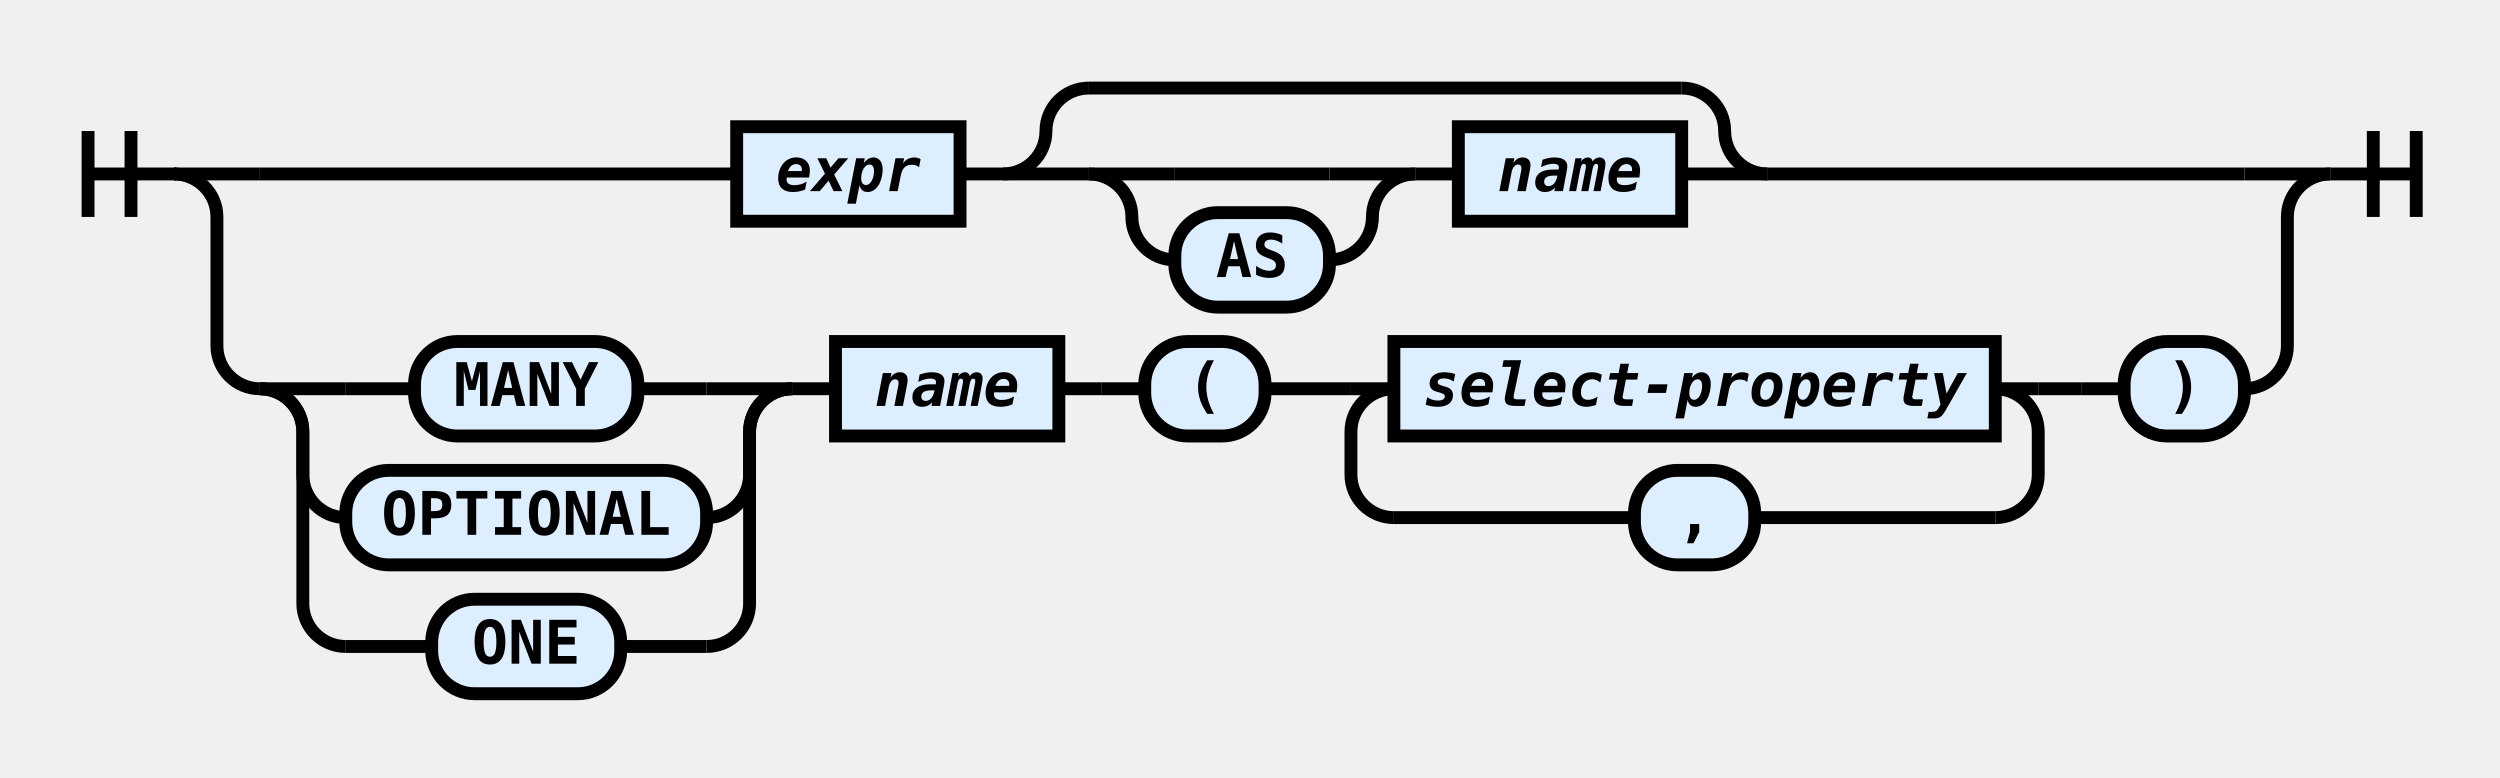
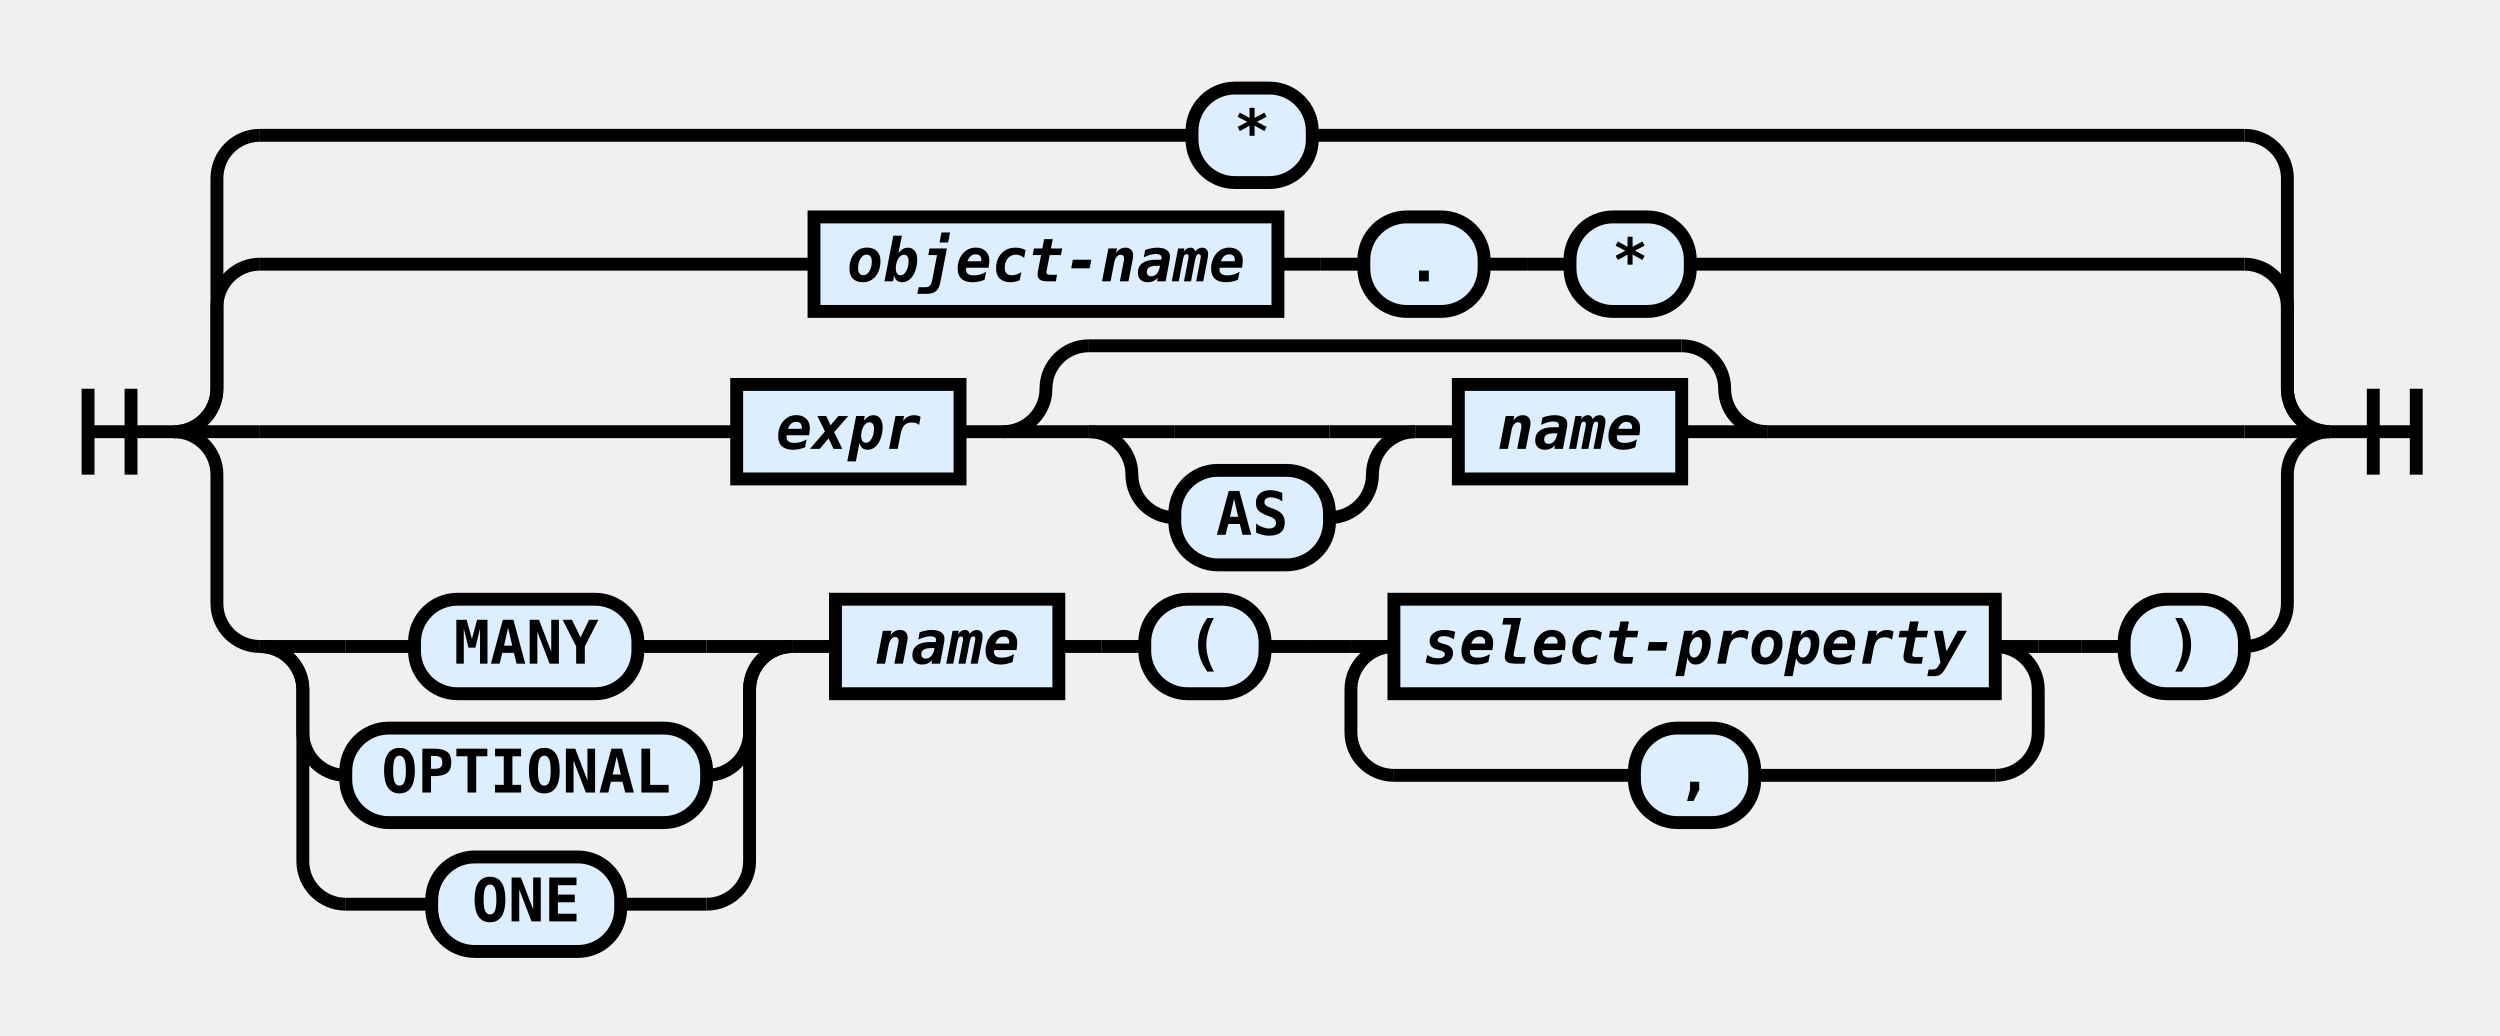
- <svg xmlns="http://www.w3.org/2000/svg" class="railroad-diagram" height="181" viewBox="0 0 582 181" width="582">
+ <svg xmlns="http://www.w3.org/2000/svg" class="railroad-diagram" height="241" viewBox="0 0 582 241" width="582">
  <g transform="translate(.5 .5)">
    <style type="text/css">
svg.railroad-diagram path {
    stroke-width: 3;
    stroke: black;
    fill: rgba(0,0,0,0);
}
svg.railroad-diagram text {
    font-family: "Consolas", "Monospace";
    font-size: 14px;
    font-weight: bold;
    text-anchor: middle;
}
svg.railroad-diagram text.diagram-text {
    font-size: 12px;
}
svg.railroad-diagram text.diagram-arrow {
    font-size: 16px;
}
svg.railroad-diagram text.label {
    text-anchor: start;
}
svg.railroad-diagram text.comment {
    font-family: "Consolas", "Monospace";
    font-size: 12px;
    font-style: italic;
}
svg.railroad-diagram g.non-terminal text {
    font-style: italic;
}
svg.railroad-diagram rect {
    stroke-width: 3;
    stroke: black;
    fill: #ddeeff;
}
svg.railroad-diagram path.diagram-text {
    stroke-width: 3;
    stroke: black;
    fill: white;
    cursor: help;
}
svg.railroad-diagram g.diagram-text:hover path.diagram-text {
    fill: #eee;
}
        </style>
-     <path d="M 20 30 v 20 m 10 -20 v 20 m -10 -10 h 20.5" />
+     <path d="M 20 90 v 20 m 10 -20 v 20 m -10 -10 h 20.5" />
    <g>
-       <path d="M40 40h0" />
-       <path d="M542 40h0" />
-       <path d="M40 40h20" />
+       <path d="M40 100h0" />
+       <path d="M542 100h0" />
+       <path d="M40 100a10 10 0 0 0 10 -10v-19a10 10 0 0 1 10 -10" />
      <g>
-         <path d="M60 40h111" />
-         <path d="M411 40h111" />
+         <path d="M60 61h129" />
+         <path d="M393 61h129" />
        <g class="non-terminal">
-           <path d="M171 40h0" />
-           <path d="M223 40h0" />
-           <rect height="22" width="52" x="171" y="29" />
-           <text x="197" y="44">expr</text>
-         </g>
-         <path d="M223 40h10" />
+           <path d="M189 61h0" />
+           <path d="M297 61h0" />
+           <rect height="22" width="108" x="189" y="50" />
+           <text x="243" y="65">object-name</text>
+         </g>
+         <path d="M297 61h10" />
+         <path d="M307 61h10" />
+         <g class="terminal">
+           <path d="M317 61h0" />
+           <path d="M345 61h0" />
+           <rect height="22" rx="10" ry="10" width="28" x="317" y="50" />
+           <text x="331" y="65">.</text>
+         </g>
+         <path d="M345 61h10" />
+         <path d="M355 61h10" />
+         <g class="terminal">
+           <path d="M365 61h0" />
+           <path d="M393 61h0" />
+           <rect height="22" rx="10" ry="10" width="28" x="365" y="50" />
+           <text x="379" y="65">*</text>
+         </g>
+       </g>
+       <path d="M522 61a10 10 0 0 1 10 10v19a10 10 0 0 0 10 10" />
+       <path d="M40 100a10 10 0 0 0 10 -10v-49a10 10 0 0 1 10 -10" />
+       <g class="terminal">
+         <path d="M60 31h217" />
+         <path d="M305 31h217" />
+         <rect height="22" rx="10" ry="10" width="28" x="277" y="20" />
+         <text x="291" y="35">*</text>
+       </g>
+       <path d="M522 31a10 10 0 0 1 10 10v49a10 10 0 0 0 10 10" />
+       <path d="M40 100h20" />
+       <g>
+         <path d="M60 100h111" />
+         <path d="M411 100h111" />
+         <g class="non-terminal">
+           <path d="M171 100h0" />
+           <path d="M223 100h0" />
+           <rect height="22" width="52" x="171" y="89" />
+           <text x="197" y="104">expr</text>
+         </g>
+         <path d="M223 100h10" />
        <g>
-           <path d="M233 40h0" />
-           <path d="M411 40h0" />
-           <path d="M233 40a10 10 0 0 0 10 -10v0a10 10 0 0 1 10 -10" />
+           <path d="M233 100h0" />
+           <path d="M411 100h0" />
+           <path d="M233 100a10 10 0 0 0 10 -10v0a10 10 0 0 1 10 -10" />
          <g>
-             <path d="M253 20h138" />
-           </g>
-           <path d="M391 20a10 10 0 0 1 10 10v0a10 10 0 0 0 10 10" />
-           <path d="M233 40h20" />
+             <path d="M253 80h138" />
+           </g>
+           <path d="M391 80a10 10 0 0 1 10 10v0a10 10 0 0 0 10 10" />
+           <path d="M233 100h20" />
          <g>
-             <path d="M253 40h0" />
-             <path d="M391 40h0" />
+             <path d="M253 100h0" />
+             <path d="M391 100h0" />
            <g>
-               <path d="M253 40h0" />
-               <path d="M329 40h0" />
-               <path d="M253 40h20" />
+               <path d="M253 100h0" />
+               <path d="M329 100h0" />
+               <path d="M253 100h20" />
              <g>
-                 <path d="M273 40h36" />
+                 <path d="M273 100h36" />
              </g>
-               <path d="M309 40h20" />
-               <path d="M253 40a10 10 0 0 1 10 10v0a10 10 0 0 0 10 10" />
+               <path d="M309 100h20" />
+               <path d="M253 100a10 10 0 0 1 10 10v0a10 10 0 0 0 10 10" />
              <g class="terminal">
-                 <path d="M273 60h0" />
-                 <path d="M309 60h0" />
-                 <rect height="22" rx="10" ry="10" width="36" x="273" y="49" />
-                 <text x="291" y="64">AS</text>
+                 <path d="M273 120h0" />
+                 <path d="M309 120h0" />
+                 <rect height="22" rx="10" ry="10" width="36" x="273" y="109" />
+                 <text x="291" y="124">AS</text>
              </g>
-               <path d="M309 60a10 10 0 0 0 10 -10v0a10 10 0 0 1 10 -10" />
+               <path d="M309 120a10 10 0 0 0 10 -10v0a10 10 0 0 1 10 -10" />
            </g>
-             <path d="M329 40h10" />
+             <path d="M329 100h10" />
            <g class="non-terminal">
-               <path d="M339 40h0" />
-               <path d="M391 40h0" />
-               <rect height="22" width="52" x="339" y="29" />
-               <text x="365" y="44">name</text>
+               <path d="M339 100h0" />
+               <path d="M391 100h0" />
+               <rect height="22" width="52" x="339" y="89" />
+               <text x="365" y="104">name</text>
            </g>
          </g>
-           <path d="M391 40h20" />
-         </g>
-       </g>
-       <path d="M522 40h20" />
-       <path d="M40 40a10 10 0 0 1 10 10v30a10 10 0 0 0 10 10" />
+           <path d="M391 100h20" />
+         </g>
+       </g>
+       <path d="M522 100h20" />
+       <path d="M40 100a10 10 0 0 1 10 10v30a10 10 0 0 0 10 10" />
      <g>
-         <path d="M60 90h0" />
-         <path d="M522 90h0" />
+         <path d="M60 150h0" />
+         <path d="M522 150h0" />
        <g>
-           <path d="M60 90h0" />
-           <path d="M184 90h0" />
-           <path d="M60 90h20" />
-           <g class="terminal">
-             <path d="M80 90h16" />
-             <path d="M148 90h16" />
-             <rect height="22" rx="10" ry="10" width="52" x="96" y="79" />
-             <text x="122" y="94">MANY</text>
-           </g>
-           <path d="M164 90h20" />
-           <path d="M60 90a10 10 0 0 1 10 10v10a10 10 0 0 0 10 10" />
-           <g class="terminal">
-             <path d="M80 120h0" />
-             <path d="M164 120h0" />
-             <rect height="22" rx="10" ry="10" width="84" x="80" y="109" />
-             <text x="122" y="124">OPTIONAL</text>
-           </g>
-           <path d="M164 120a10 10 0 0 0 10 -10v-10a10 10 0 0 1 10 -10" />
-           <path d="M60 90a10 10 0 0 1 10 10v40a10 10 0 0 0 10 10" />
-           <g class="terminal">
-             <path d="M80 150h20" />
-             <path d="M144 150h20" />
-             <rect height="22" rx="10" ry="10" width="44" x="100" y="139" />
-             <text x="122" y="154">ONE</text>
-           </g>
-           <path d="M164 150a10 10 0 0 0 10 -10v-40a10 10 0 0 1 10 -10" />
-         </g>
-         <path d="M184 90h10" />
+           <path d="M60 150h0" />
+           <path d="M184 150h0" />
+           <path d="M60 150h20" />
+           <g class="terminal">
+             <path d="M80 150h16" />
+             <path d="M148 150h16" />
+             <rect height="22" rx="10" ry="10" width="52" x="96" y="139" />
+             <text x="122" y="154">MANY</text>
+           </g>
+           <path d="M164 150h20" />
+           <path d="M60 150a10 10 0 0 1 10 10v10a10 10 0 0 0 10 10" />
+           <g class="terminal">
+             <path d="M80 180h0" />
+             <path d="M164 180h0" />
+             <rect height="22" rx="10" ry="10" width="84" x="80" y="169" />
+             <text x="122" y="184">OPTIONAL</text>
+           </g>
+           <path d="M164 180a10 10 0 0 0 10 -10v-10a10 10 0 0 1 10 -10" />
+           <path d="M60 150a10 10 0 0 1 10 10v40a10 10 0 0 0 10 10" />
+           <g class="terminal">
+             <path d="M80 210h20" />
+             <path d="M144 210h20" />
+             <rect height="22" rx="10" ry="10" width="44" x="100" y="199" />
+             <text x="122" y="214">ONE</text>
+           </g>
+           <path d="M164 210a10 10 0 0 0 10 -10v-40a10 10 0 0 1 10 -10" />
+         </g>
+         <path d="M184 150h10" />
        <g class="non-terminal">
-           <path d="M194 90h0" />
-           <path d="M246 90h0" />
-           <rect height="22" width="52" x="194" y="79" />
-           <text x="220" y="94">name</text>
-         </g>
-         <path d="M246 90h10" />
-         <path d="M256 90h10" />
-         <g class="terminal">
-           <path d="M266 90h0" />
-           <path d="M294 90h0" />
-           <rect height="22" rx="10" ry="10" width="28" x="266" y="79" />
-           <text x="280" y="94">(</text>
-         </g>
-         <path d="M294 90h10" />
-         <path d="M304 90h10" />
+           <path d="M194 150h0" />
+           <path d="M246 150h0" />
+           <rect height="22" width="52" x="194" y="139" />
+           <text x="220" y="154">name</text>
+         </g>
+         <path d="M246 150h10" />
+         <path d="M256 150h10" />
+         <g class="terminal">
+           <path d="M266 150h0" />
+           <path d="M294 150h0" />
+           <rect height="22" rx="10" ry="10" width="28" x="266" y="139" />
+           <text x="280" y="154">(</text>
+         </g>
+         <path d="M294 150h10" />
+         <path d="M304 150h10" />
        <g>
-           <path d="M314 90h0" />
-           <path d="M474 90h0" />
-           <path d="M314 90h10" />
+           <path d="M314 150h0" />
+           <path d="M474 150h0" />
+           <path d="M314 150h10" />
          <g class="non-terminal">
-             <path d="M324 90h0" />
-             <path d="M464 90h0" />
-             <rect height="22" width="140" x="324" y="79" />
-             <text x="394" y="94">select-property</text>
-           </g>
-           <path d="M464 90h10" />
-           <path d="M324 90a10 10 0 0 0 -10 10v10a10 10 0 0 0 10 10" />
-           <g class="terminal">
-             <path d="M324 120h56" />
-             <path d="M408 120h56" />
-             <rect height="22" rx="10" ry="10" width="28" x="380" y="109" />
-             <text x="394" y="124">,</text>
-           </g>
-           <path d="M464 120a10 10 0 0 0 10 -10v-10a10 10 0 0 0 -10 -10" />
-         </g>
-         <path d="M474 90h10" />
-         <path d="M484 90h10" />
-         <g class="terminal">
-           <path d="M494 90h0" />
-           <path d="M522 90h0" />
-           <rect height="22" rx="10" ry="10" width="28" x="494" y="79" />
-           <text x="508" y="94">)</text>
-         </g>
-       </g>
-       <path d="M522 90a10 10 0 0 0 10 -10v-30a10 10 0 0 1 10 -10" />
+             <path d="M324 150h0" />
+             <path d="M464 150h0" />
+             <rect height="22" width="140" x="324" y="139" />
+             <text x="394" y="154">select-property</text>
+           </g>
+           <path d="M464 150h10" />
+           <path d="M324 150a10 10 0 0 0 -10 10v10a10 10 0 0 0 10 10" />
+           <g class="terminal">
+             <path d="M324 180h56" />
+             <path d="M408 180h56" />
+             <rect height="22" rx="10" ry="10" width="28" x="380" y="169" />
+             <text x="394" y="184">,</text>
+           </g>
+           <path d="M464 180a10 10 0 0 0 10 -10v-10a10 10 0 0 0 -10 -10" />
+         </g>
+         <path d="M474 150h10" />
+         <path d="M484 150h10" />
+         <g class="terminal">
+           <path d="M494 150h0" />
+           <path d="M522 150h0" />
+           <rect height="22" rx="10" ry="10" width="28" x="494" y="139" />
+           <text x="508" y="154">)</text>
+         </g>
+       </g>
+       <path d="M522 150a10 10 0 0 0 10 -10v-30a10 10 0 0 1 10 -10" />
    </g>
-     <path d="M 542 40 h 20 m -10 -10 v 20 m 10 -20 v 20" />
+     <path d="M 542 100 h 20 m -10 -10 v 20 m 10 -20 v 20" />
  </g>
</svg>
